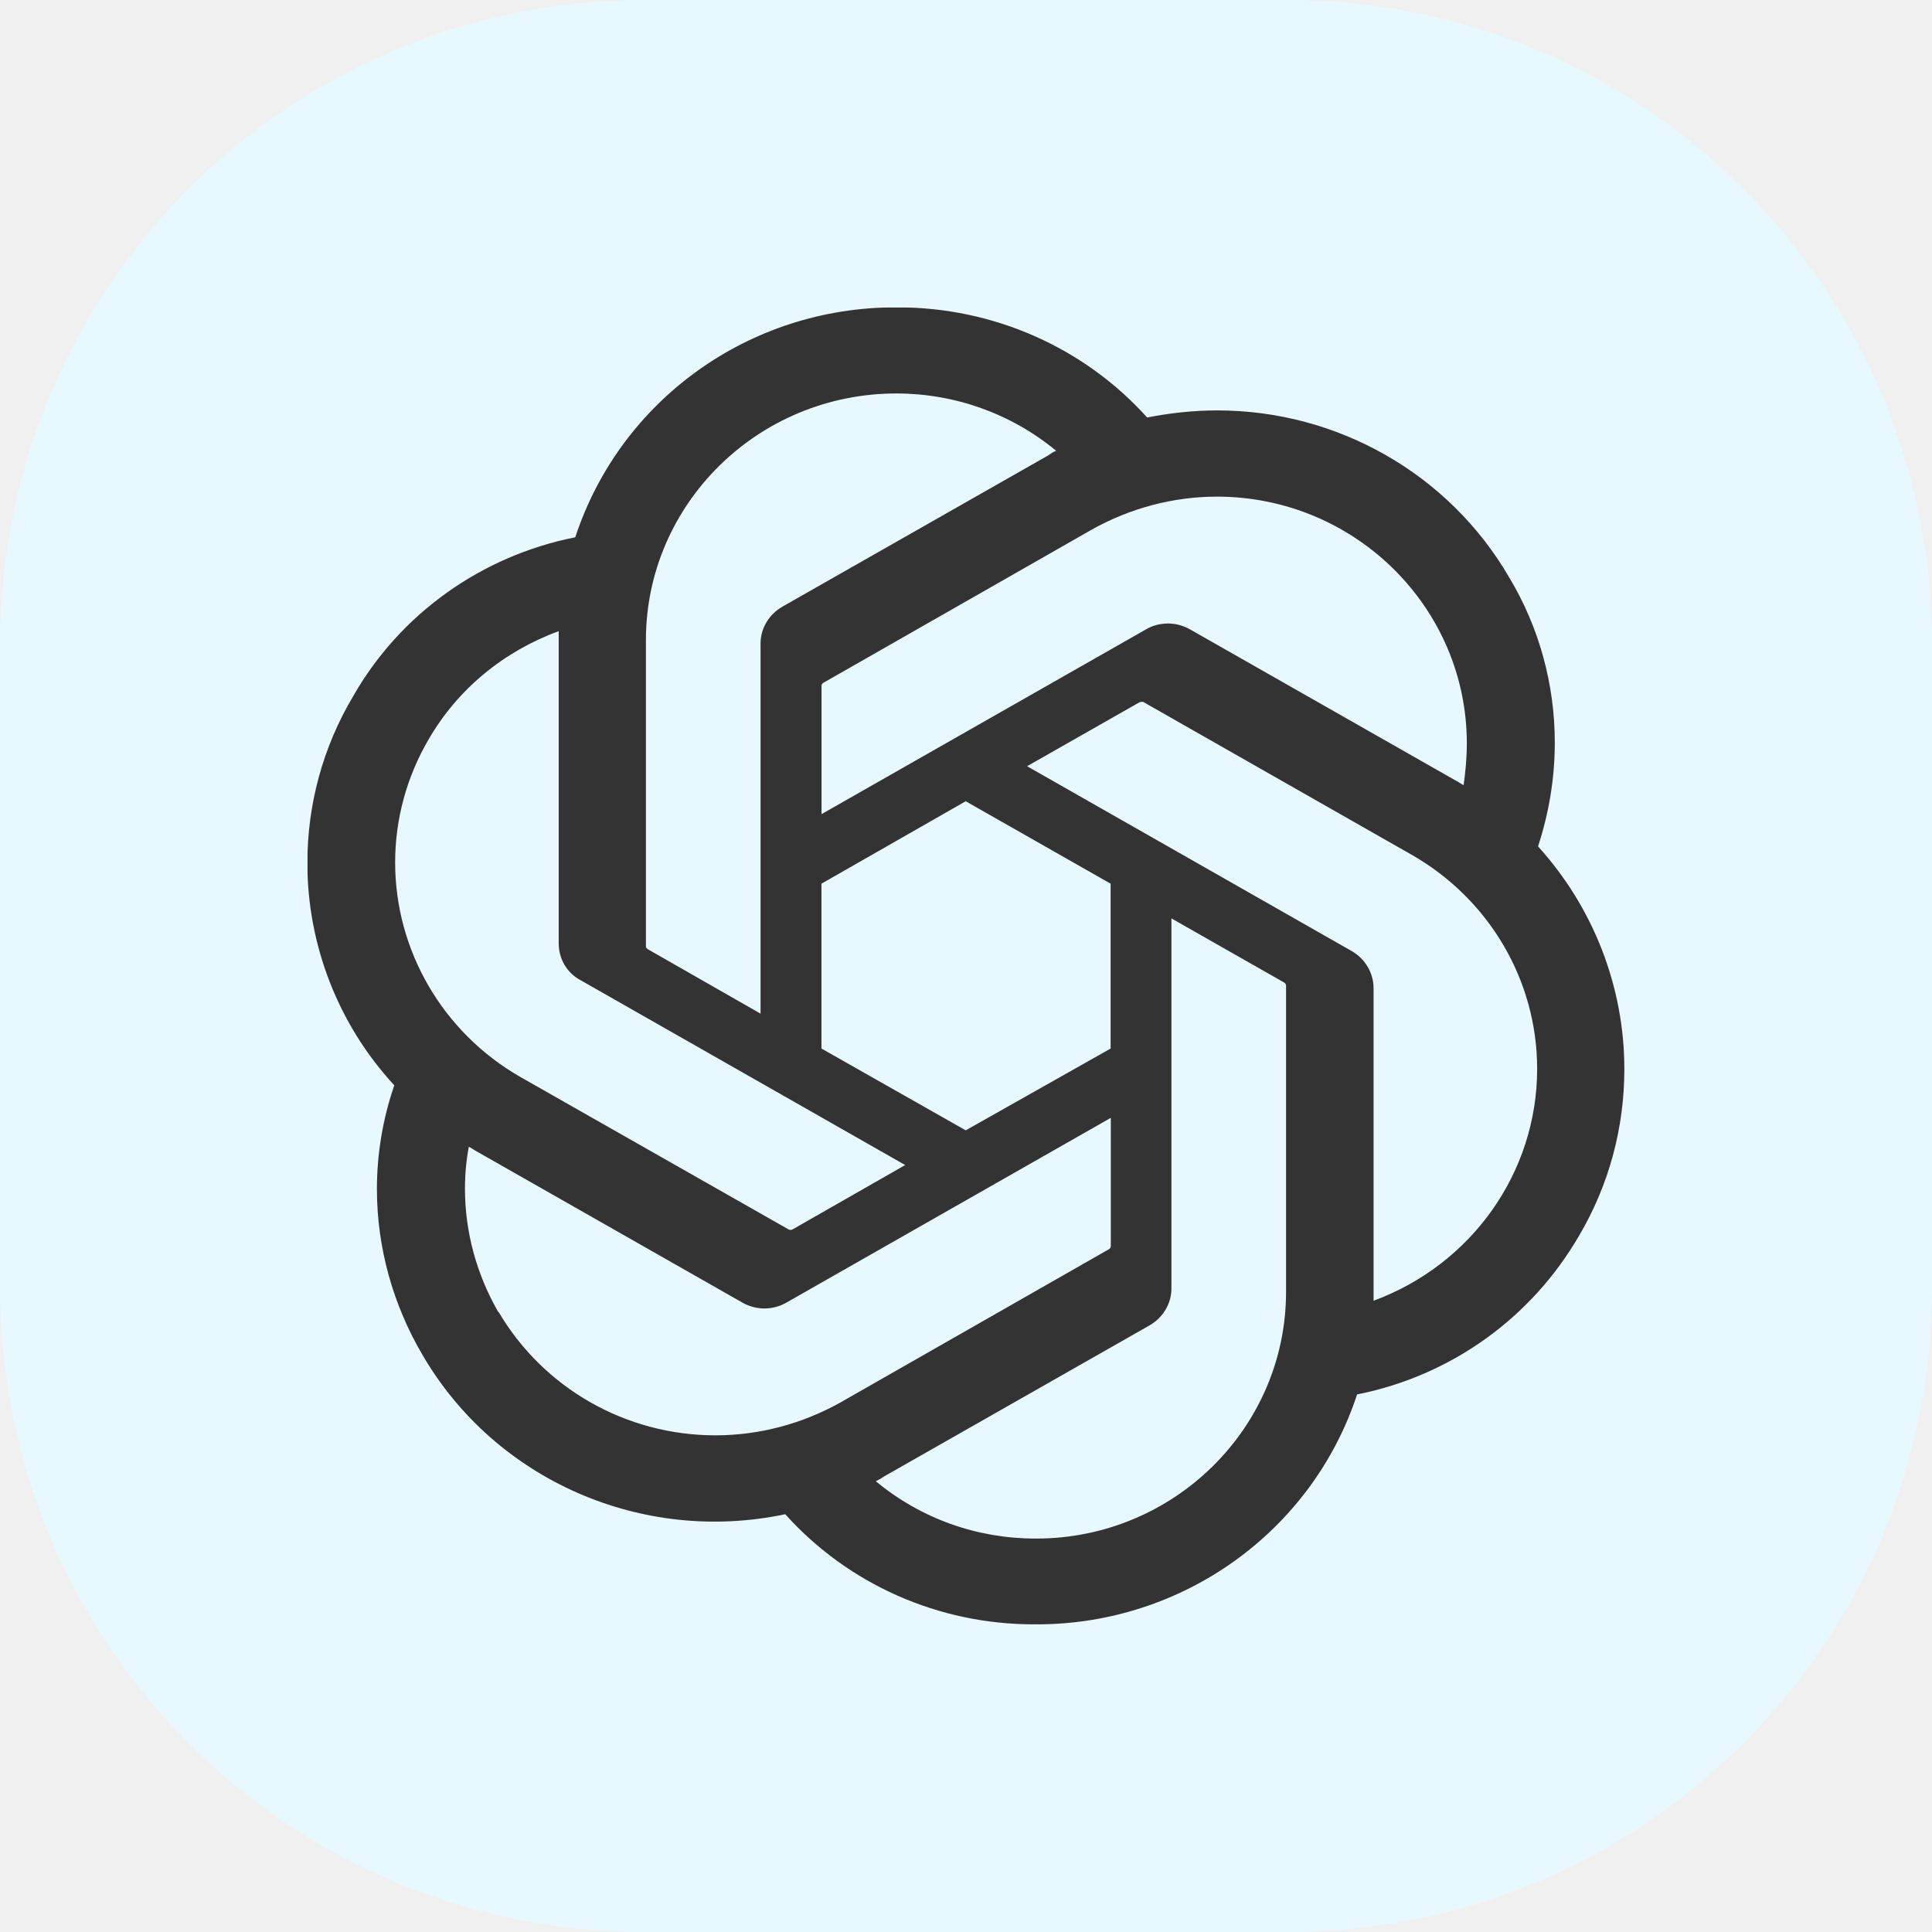
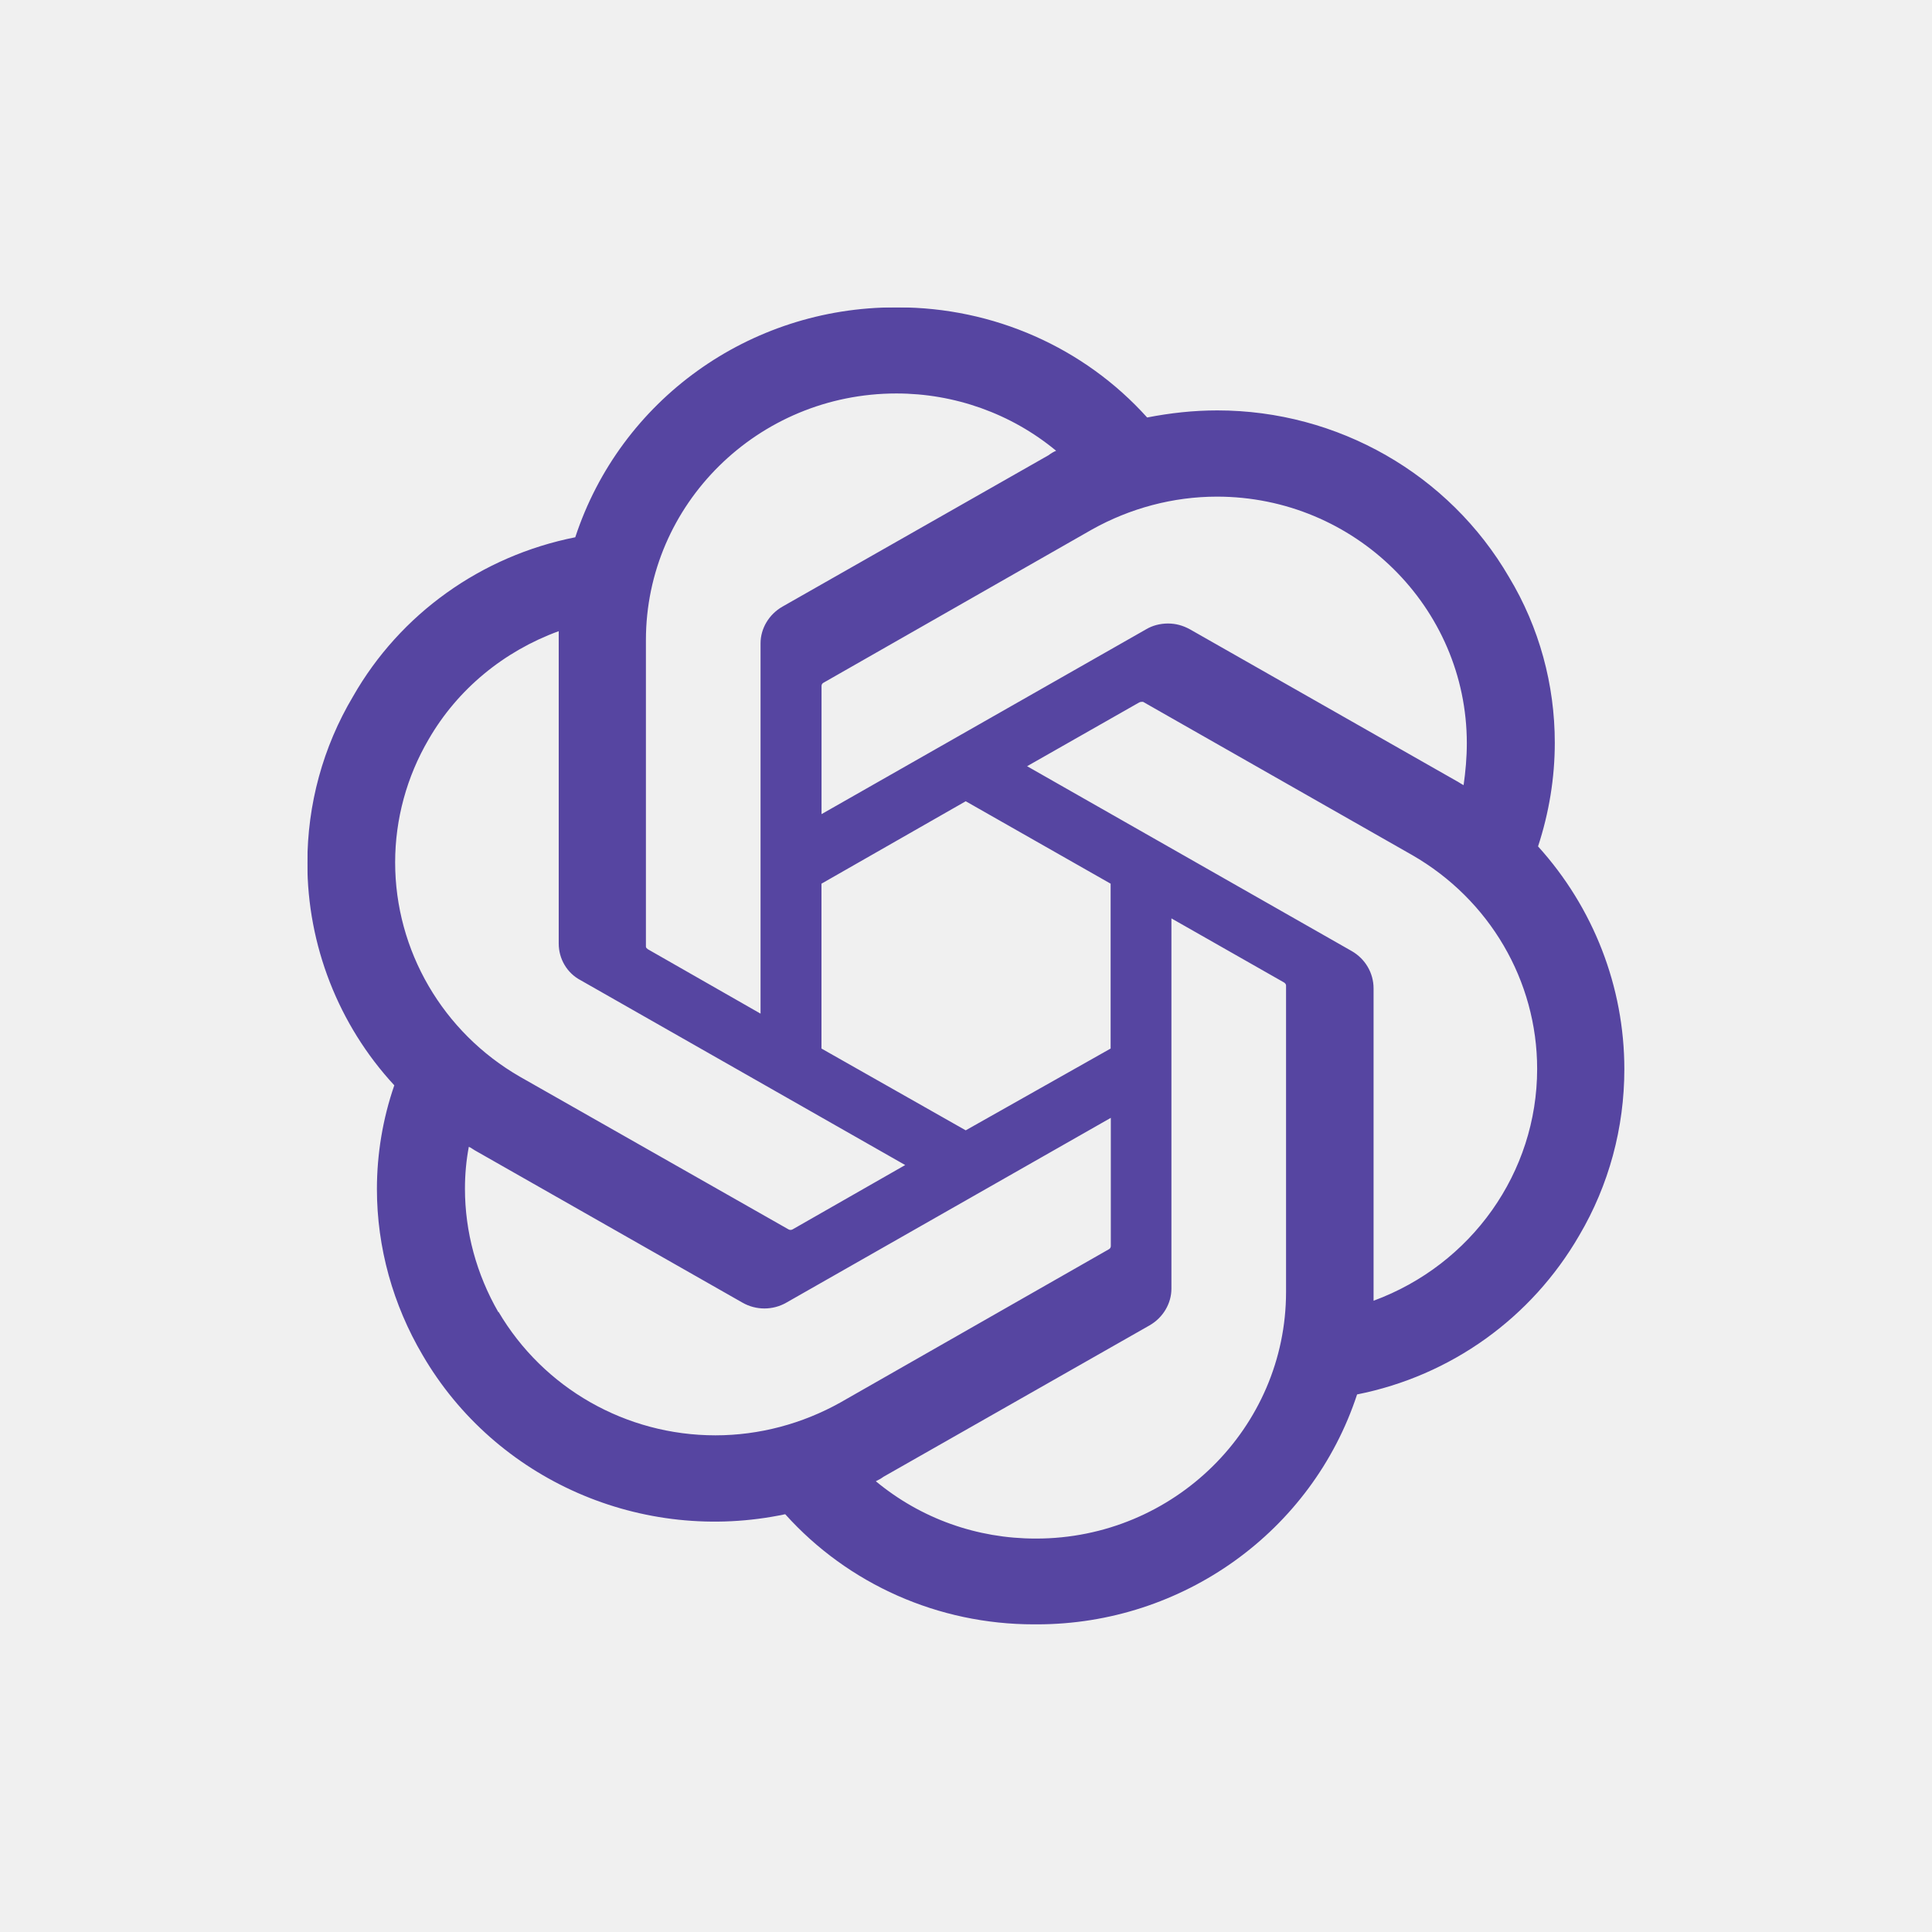
<svg xmlns="http://www.w3.org/2000/svg" xmlns:xlink="http://www.w3.org/1999/xlink" width="30" height="30" fill="none" viewBox="0 0 30 30">
  <defs>
    <rect id="path_0" width="30" height="30" x="0" y="0" />
    <rect id="path_1" width="20.455" height="20.455" x="0" y="0" />
  </defs>
  <g opacity="1" transform="translate(0 0) rotate(0 15 15)">
-     <rect width="30" height="30" x="0" y="0" fill="#E7F8FF" opacity="1" rx="10" transform="translate(0 0) rotate(0 15 15)" />
+     <rect width="30" height="30" x="0" y="0" fill="#E7F8FF" opacity="0" rx="10" transform="translate(0 0) rotate(0 15 15)" />
    <mask id="bg-mask-0" fill="#fff">
      <use xlink:href="#path_0" />
    </mask>
    <g mask="url(#bg-mask-0)">
      <g opacity="1" transform="translate(4.772727 4.772727) rotate(0 10.22727 10.22727)">
        <mask id="bg-mask-1" fill="#fff">
          <use xlink:href="#path_1" />
        </mask>
        <g mask="url(#bg-mask-1)">
-           <path id="分组 1" fill-rule="evenodd" style="fill:#333" d="M19.11 8.37L19.11 8.37C19.28 7.85 19.37 7.31 19.37 6.76C19.37 5.86 19.13 4.97 18.66 4.19C17.73 2.59 16 1.6 14.13 1.6C13.76 1.6 13.4 1.64 13.04 1.71C12.06 0.62 10.65 0 9.17 0L9.14 0L9.13 0C6.86 0 4.86 1.44 4.16 3.57C2.7 3.86 1.44 4.76 0.71 6.04C0.24 6.83 0 7.72 0 8.63C0 9.9 0.48 11.14 1.35 12.08C1.17 12.6 1.08 13.15 1.08 13.69C1.08 14.6 1.33 15.49 1.79 16.27C2.92 18.21 5.2 19.21 7.42 18.74C8.4 19.83 9.8 20.45 11.28 20.45L11.31 20.45L11.33 20.45C13.59 20.45 15.6 19.01 16.3 16.88C17.76 16.59 19.01 15.69 19.75 14.41C20.21 13.63 20.45 12.74 20.45 11.83C20.45 10.55 19.97 9.32 19.11 8.37Z M8.947 18.158C8.907 18.188 8.867 18.208 8.827 18.228C9.527 18.808 10.397 19.118 11.307 19.118L11.317 19.118C13.457 19.118 15.197 17.398 15.197 15.288L15.197 10.528C15.197 10.508 15.177 10.488 15.157 10.478L13.417 9.488L13.417 15.238C13.417 15.468 13.287 15.688 13.077 15.808L8.947 18.158Z M8.277 17.005L12.447 14.625C12.466 14.615 12.476 14.595 12.476 14.575L12.476 14.575L12.476 12.585L7.437 15.455C7.227 15.575 6.967 15.575 6.757 15.455L2.627 13.105C2.587 13.085 2.537 13.045 2.507 13.035C2.467 13.245 2.447 13.465 2.447 13.685C2.447 14.355 2.627 15.015 2.967 15.605L2.967 15.595C3.667 16.785 4.947 17.515 6.337 17.515C7.017 17.515 7.687 17.335 8.277 17.005Z M3.903 5.168C3.903 5.128 3.903 5.068 3.903 5.028C3.053 5.338 2.333 5.928 1.883 6.708L1.883 6.708C1.543 7.288 1.363 7.948 1.363 8.618C1.363 9.988 2.103 11.258 3.303 11.948L7.473 14.318C7.493 14.328 7.513 14.328 7.533 14.318L9.283 13.318L4.243 10.448C4.033 10.338 3.903 10.118 3.903 9.878L3.903 9.878L3.903 5.168Z M17.156 8.505L12.976 6.125C12.956 6.125 12.936 6.125 12.916 6.135L11.176 7.125L16.216 9.995C16.426 10.115 16.556 10.335 16.556 10.575C16.556 10.575 16.556 10.575 16.556 10.575L16.556 15.425C18.076 14.865 19.096 13.435 19.096 11.825C19.096 10.455 18.356 9.195 17.156 8.505Z M8.014 5.829C7.994 5.839 7.984 5.859 7.984 5.879L7.984 5.879L7.984 7.869L13.024 4.999C13.124 4.939 13.244 4.909 13.364 4.909C13.484 4.909 13.594 4.939 13.704 4.999L17.834 7.349C17.874 7.369 17.914 7.399 17.954 7.419L17.954 7.419C17.984 7.209 18.004 6.989 18.004 6.769C18.004 4.659 16.264 2.939 14.124 2.939C13.444 2.939 12.774 3.119 12.184 3.449L8.014 5.829Z M9.147 1.337C6.997 1.337 5.257 3.057 5.257 5.167L5.257 9.927C5.257 9.947 5.277 9.957 5.287 9.967L7.037 10.967L7.037 5.227L7.037 5.217C7.037 4.987 7.167 4.767 7.377 4.647L11.507 2.297C11.547 2.267 11.597 2.237 11.627 2.227C10.927 1.647 10.047 1.337 9.147 1.337Z M7.983 11.509L10.223 12.779L12.473 11.509L12.473 8.949L10.223 7.669L7.983 8.949L7.983 11.509Z" opacity="1" transform="translate(0 0) rotate(0 10.22727 10.22727)" />
+           <path id="分组 1" fill-rule="evenodd" style="fill:#5645a1" d="M19.11 8.37L19.11 8.37C19.28 7.85 19.37 7.31 19.37 6.76C19.37 5.86 19.13 4.97 18.66 4.19C17.73 2.59 16 1.6 14.13 1.6C13.76 1.6 13.4 1.64 13.04 1.71C12.06 0.62 10.65 0 9.17 0L9.14 0L9.13 0C6.86 0 4.86 1.44 4.16 3.57C2.7 3.86 1.44 4.76 0.71 6.04C0.24 6.83 0 7.72 0 8.63C0 9.9 0.48 11.14 1.35 12.08C1.17 12.6 1.08 13.15 1.08 13.69C1.08 14.6 1.33 15.49 1.79 16.27C2.92 18.21 5.2 19.21 7.42 18.74C8.4 19.83 9.8 20.45 11.28 20.45L11.31 20.45L11.33 20.45C13.59 20.45 15.6 19.01 16.3 16.88C17.76 16.59 19.01 15.69 19.75 14.41C20.21 13.63 20.45 12.74 20.45 11.83C20.45 10.55 19.97 9.32 19.11 8.37Z M8.947 18.158C8.907 18.188 8.867 18.208 8.827 18.228C9.527 18.808 10.397 19.118 11.307 19.118L11.317 19.118C13.457 19.118 15.197 17.398 15.197 15.288L15.197 10.528C15.197 10.508 15.177 10.488 15.157 10.478L13.417 9.488L13.417 15.238C13.417 15.468 13.287 15.688 13.077 15.808L8.947 18.158Z M8.277 17.005L12.447 14.625C12.466 14.615 12.476 14.595 12.476 14.575L12.476 14.575L12.476 12.585L7.437 15.455C7.227 15.575 6.967 15.575 6.757 15.455L2.627 13.105C2.587 13.085 2.537 13.045 2.507 13.035C2.467 13.245 2.447 13.465 2.447 13.685C2.447 14.355 2.627 15.015 2.967 15.605L2.967 15.595C3.667 16.785 4.947 17.515 6.337 17.515C7.017 17.515 7.687 17.335 8.277 17.005Z M3.903 5.168C3.903 5.128 3.903 5.068 3.903 5.028C3.053 5.338 2.333 5.928 1.883 6.708L1.883 6.708C1.543 7.288 1.363 7.948 1.363 8.618C1.363 9.988 2.103 11.258 3.303 11.948L7.473 14.318C7.493 14.328 7.513 14.328 7.533 14.318L9.283 13.318L4.243 10.448C4.033 10.338 3.903 10.118 3.903 9.878L3.903 9.878L3.903 5.168Z M17.156 8.505L12.976 6.125C12.956 6.125 12.936 6.125 12.916 6.135L11.176 7.125L16.216 9.995C16.426 10.115 16.556 10.335 16.556 10.575C16.556 10.575 16.556 10.575 16.556 10.575L16.556 15.425C18.076 14.865 19.096 13.435 19.096 11.825C19.096 10.455 18.356 9.195 17.156 8.505Z M8.014 5.829C7.994 5.839 7.984 5.859 7.984 5.879L7.984 5.879L7.984 7.869L13.024 4.999C13.124 4.939 13.244 4.909 13.364 4.909C13.484 4.909 13.594 4.939 13.704 4.999L17.834 7.349C17.874 7.369 17.914 7.399 17.954 7.419L17.954 7.419C17.984 7.209 18.004 6.989 18.004 6.769C18.004 4.659 16.264 2.939 14.124 2.939C13.444 2.939 12.774 3.119 12.184 3.449L8.014 5.829Z M9.147 1.337C6.997 1.337 5.257 3.057 5.257 5.167L5.257 9.927C5.257 9.947 5.277 9.957 5.287 9.967L7.037 10.967L7.037 5.227L7.037 5.217C7.037 4.987 7.167 4.767 7.377 4.647L11.507 2.297C11.547 2.267 11.597 2.237 11.627 2.227C10.927 1.647 10.047 1.337 9.147 1.337Z M7.983 11.509L10.223 12.779L12.473 11.509L12.473 8.949L10.223 7.669L7.983 8.949L7.983 11.509Z" opacity="1" transform="translate(0 0) rotate(0 10.22727 10.22727)" />
        </g>
      </g>
    </g>
  </g>
</svg>
